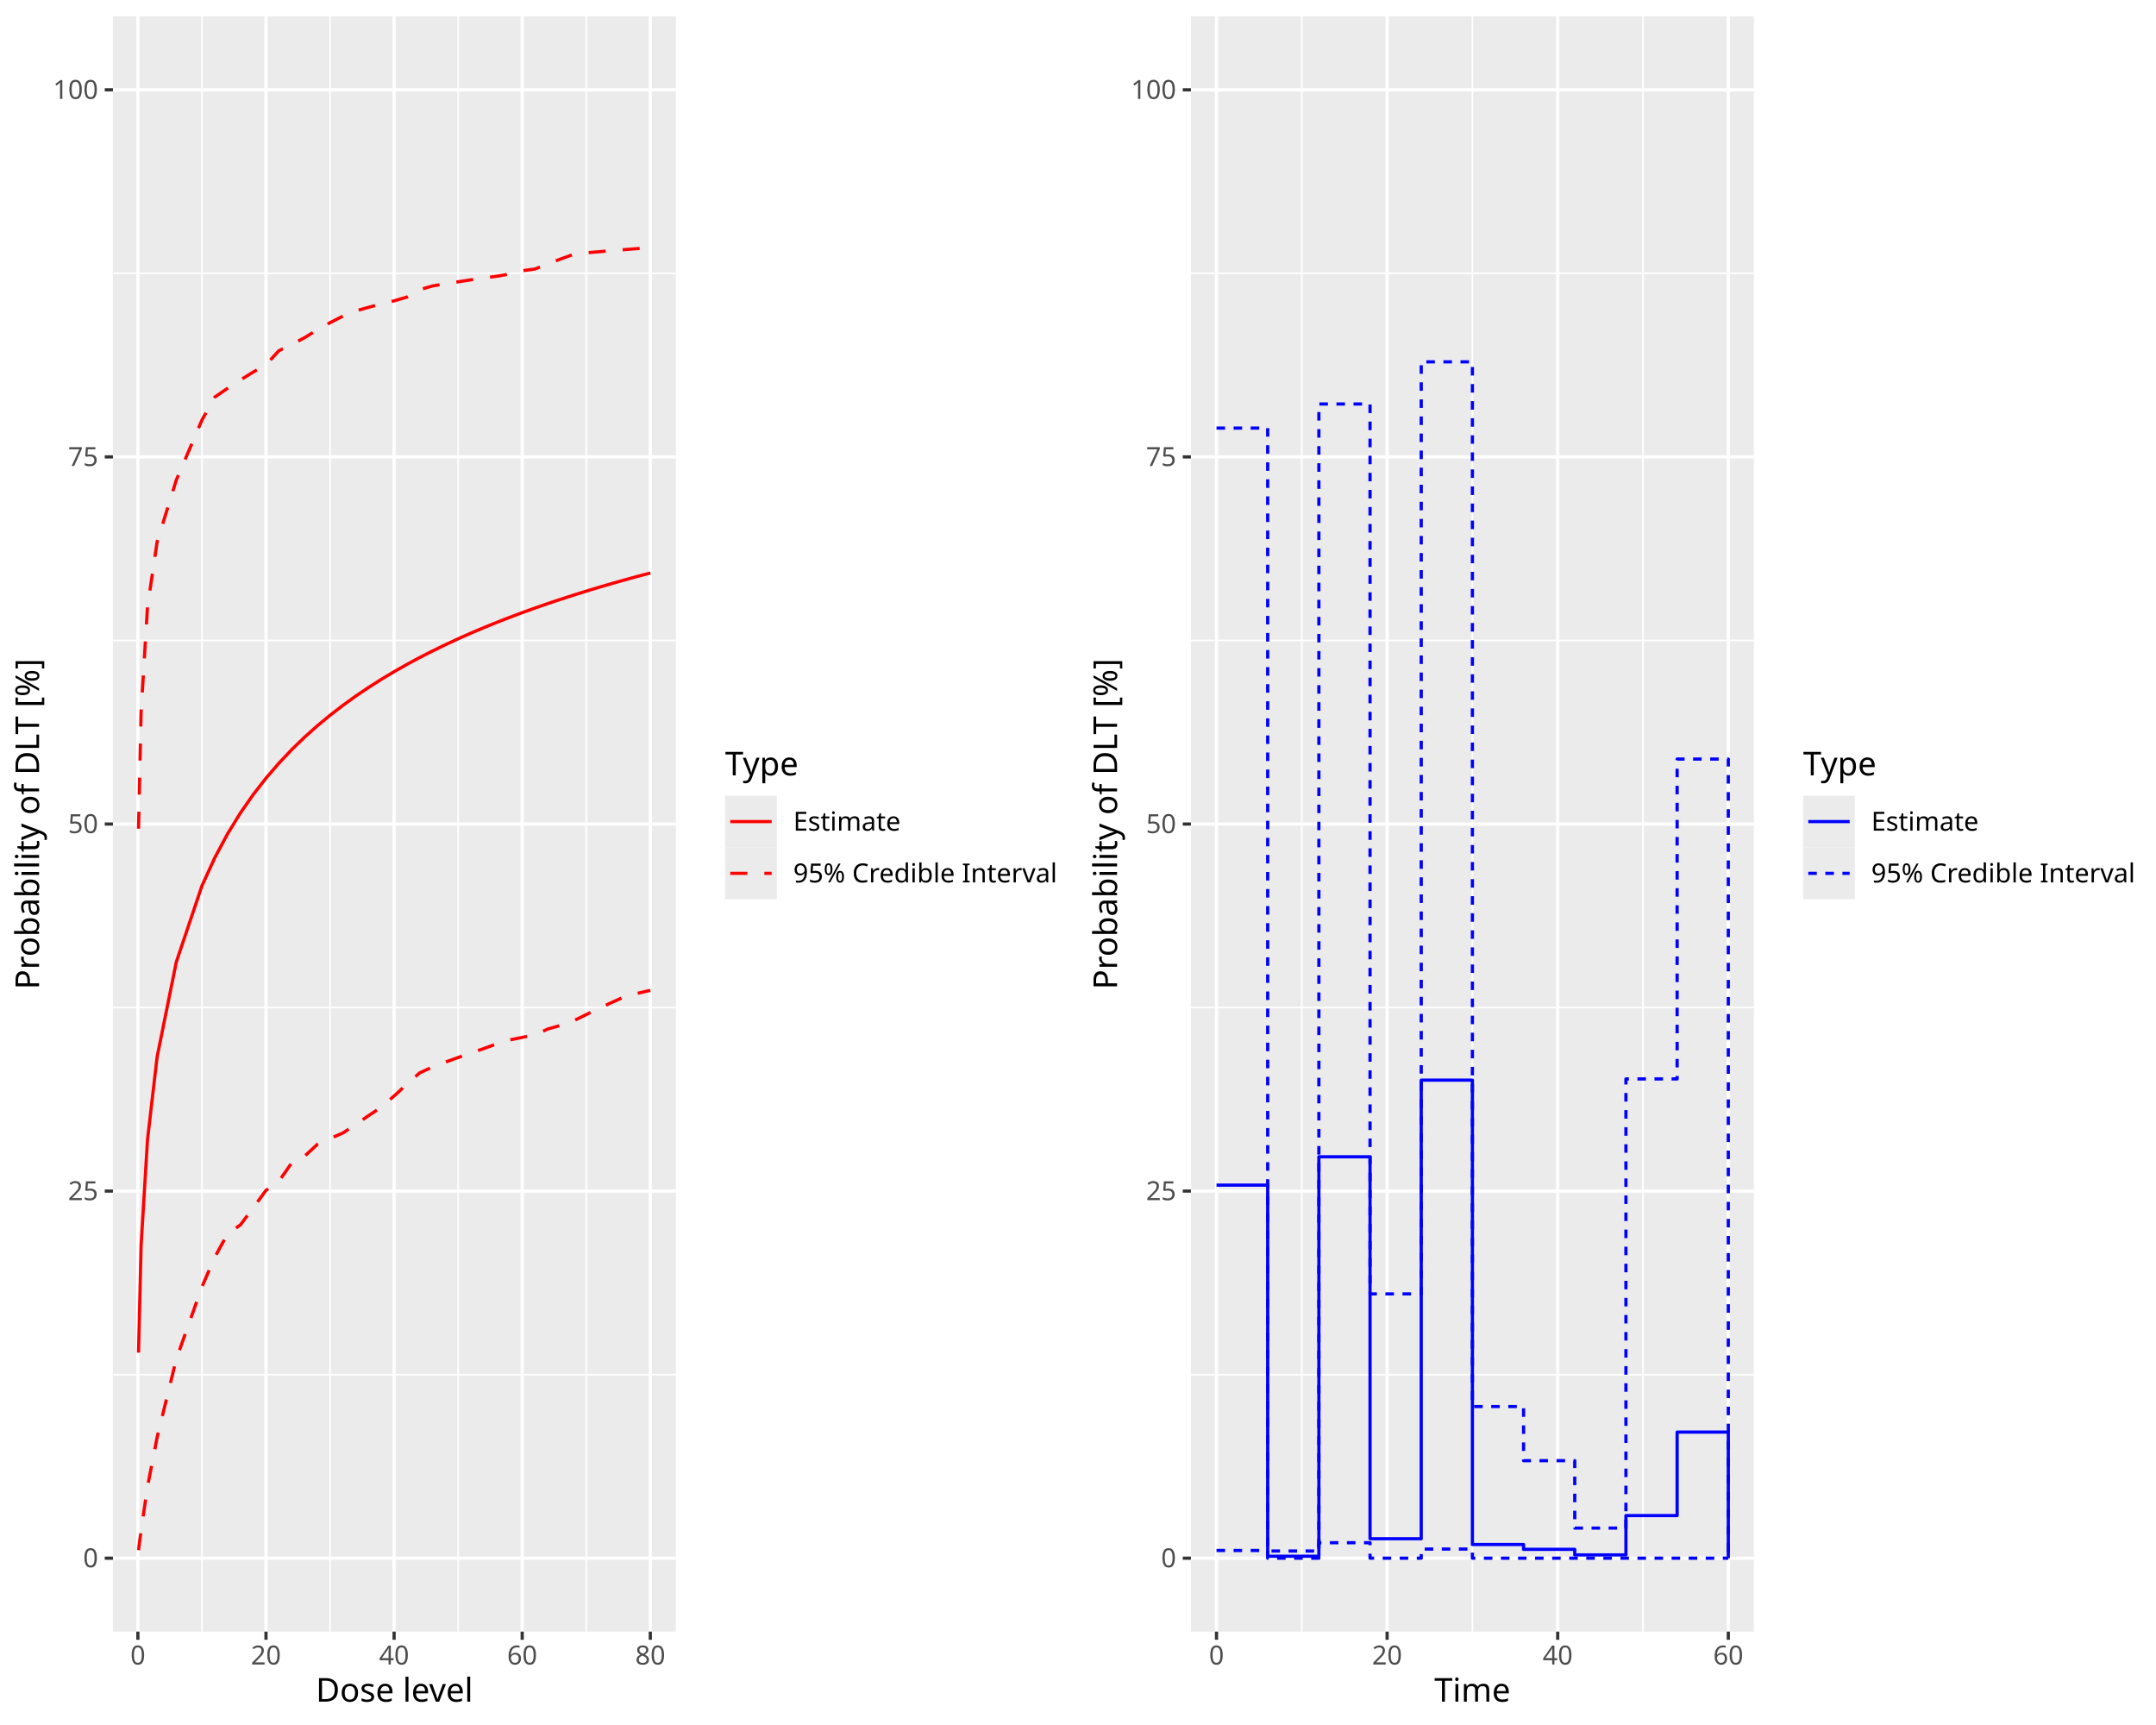
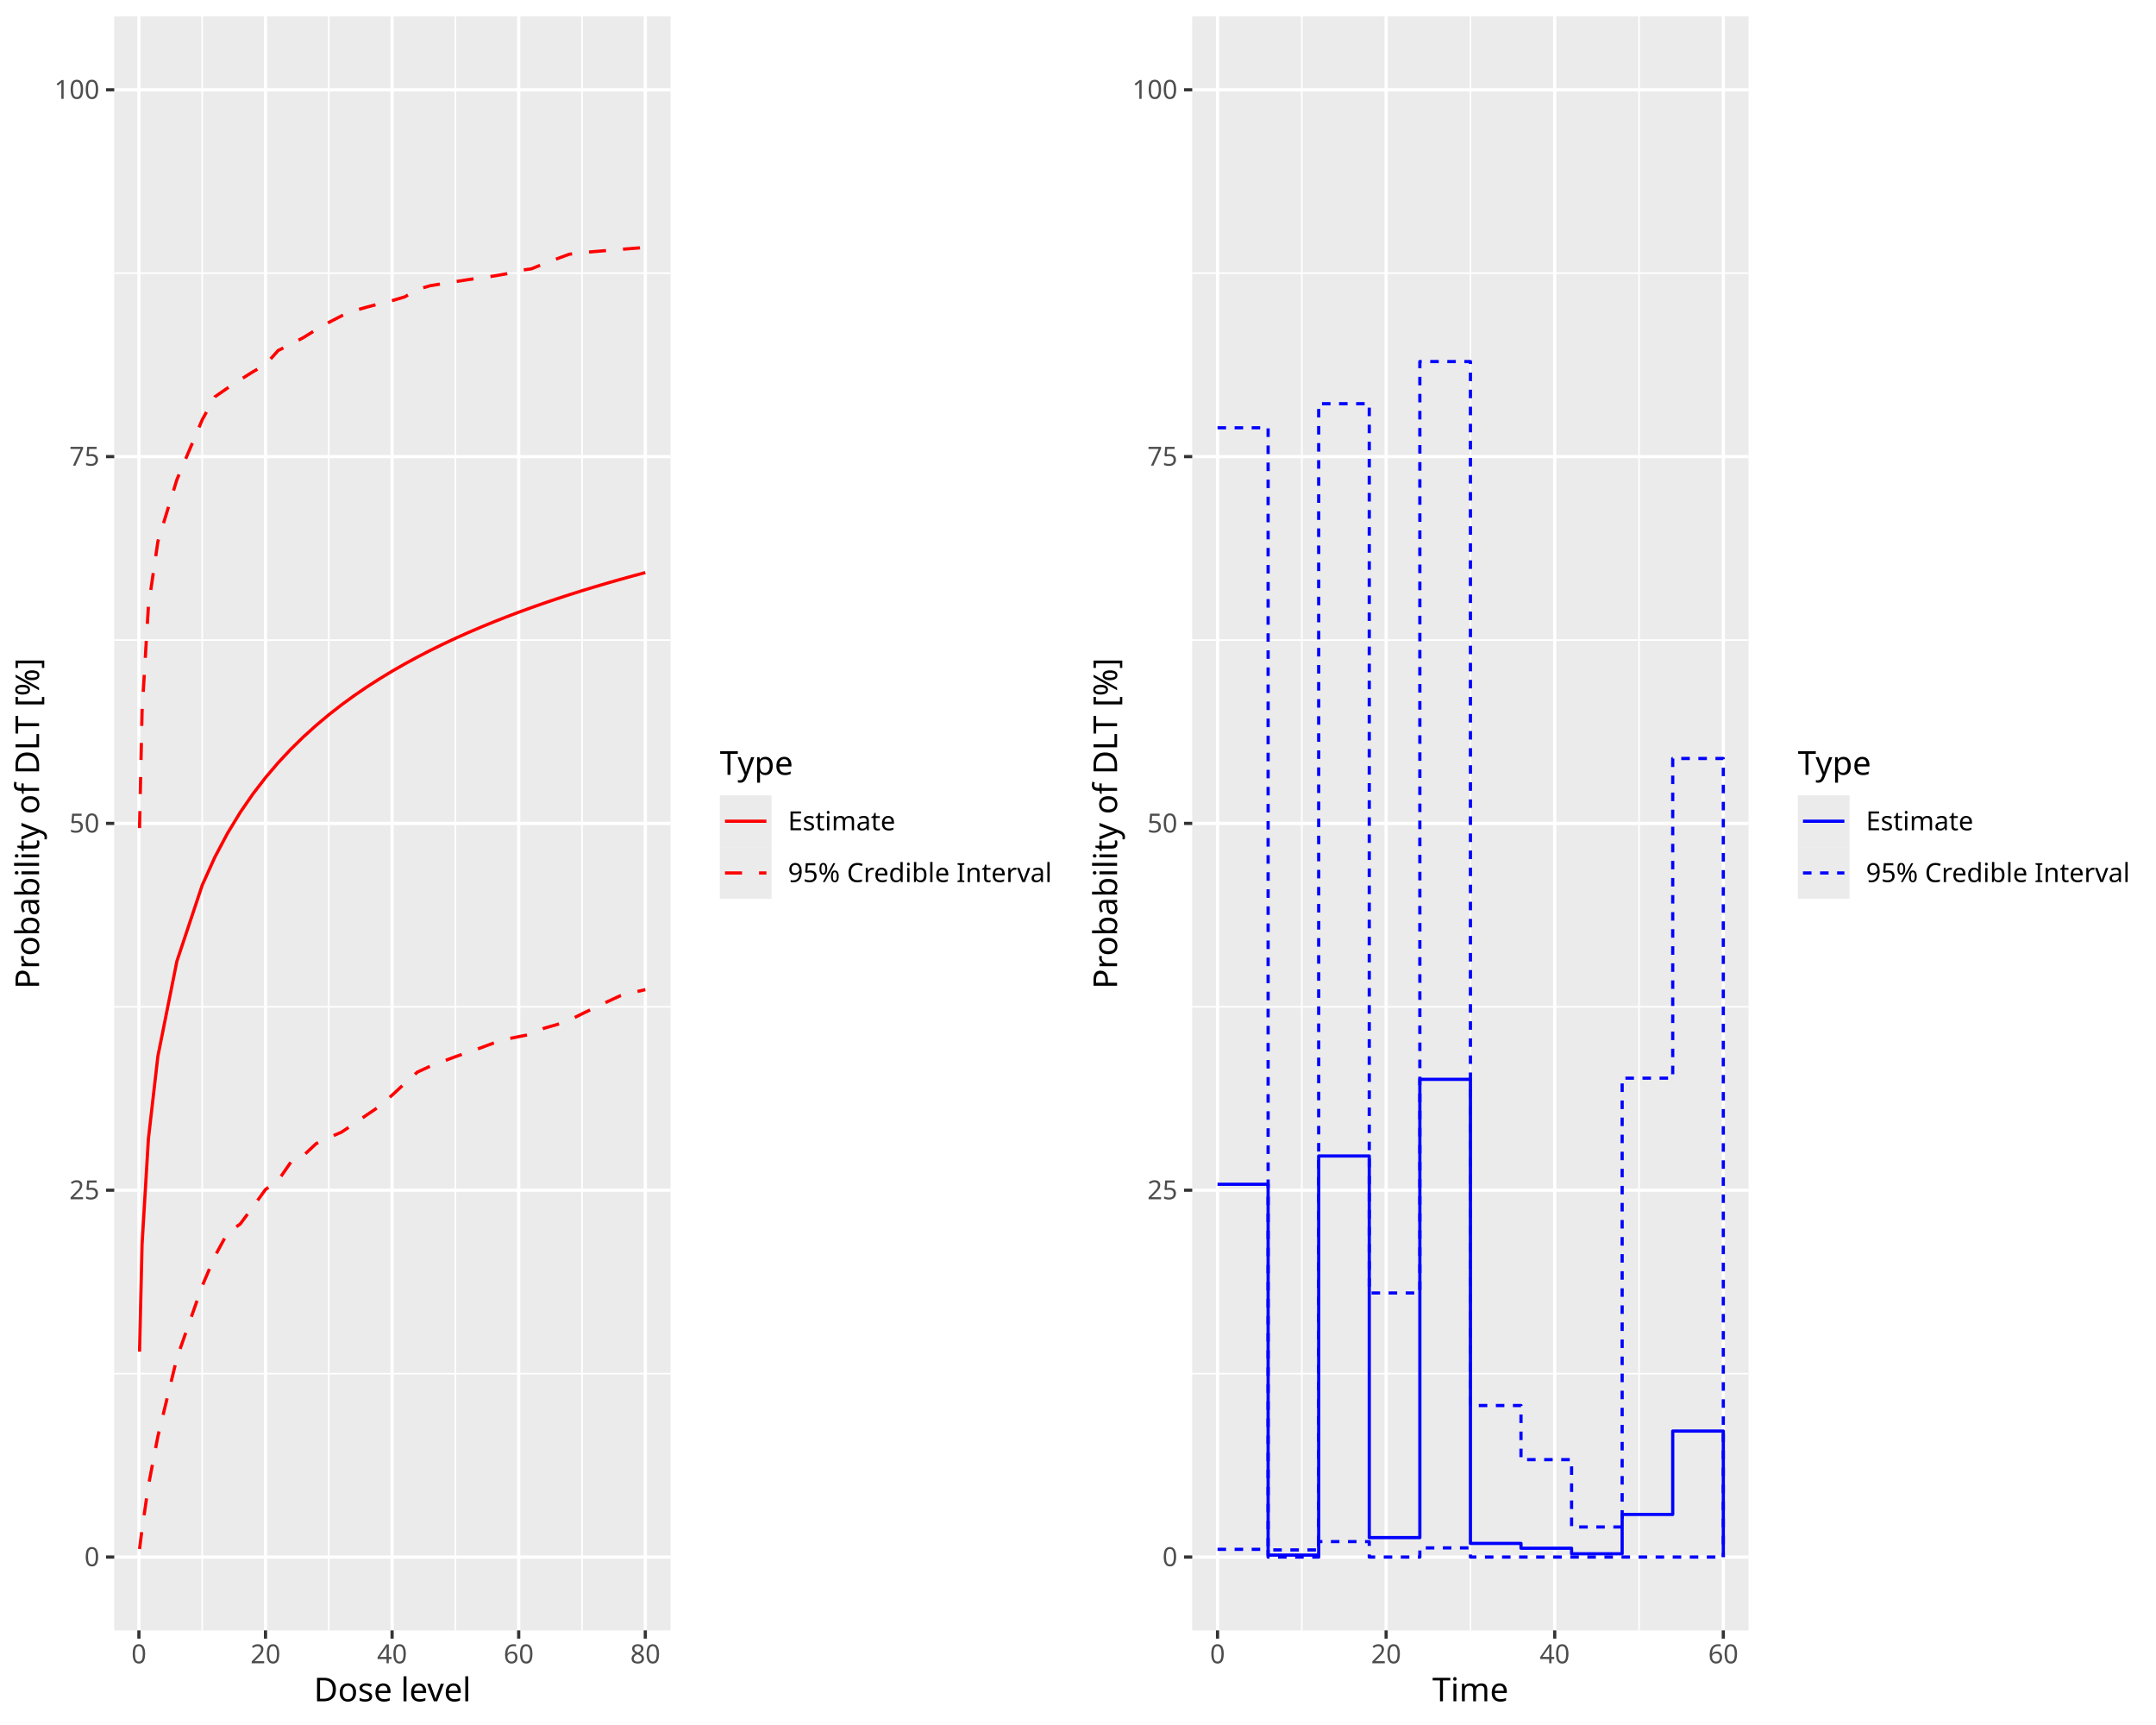
<svg xmlns="http://www.w3.org/2000/svg" class="svglite" data-engine-version="2.0" width="720.00pt" height="576.00pt" viewBox="0 0 720.00 576.00">
  <defs>
    <style type="text/css">
    .svglite line, .svglite polyline, .svglite polygon, .svglite path, .svglite rect, .svglite circle {
      fill: none;
      stroke: #000000;
      stroke-linecap: round;
      stroke-linejoin: round;
      stroke-miterlimit: 10.00;
    }
  </style>
  </defs>
  <rect width="100%" height="100%" style="stroke: none; fill: #FFFFFF;" />
  <defs>
    <clipPath id="cpMC4wMHw3MjAuMDB8MC4wMHw1NzYuMDA=">
      <rect x="0.00" y="0.00" width="720.00" height="576.00" />
    </clipPath>
  </defs>
  <g clip-path="url(#cpMC4wMHw3MjAuMDB8MC4wMHw1NzYuMDA=)">
</g>
  <defs>
    <clipPath id="cpMC4wMHwzNjAuMDB8MC4wMHw1NzYuMDA=">
      <rect x="0.00" y="0.00" width="360.00" height="576.00" />
    </clipPath>
  </defs>
  <g clip-path="url(#cpMC4wMHwzNjAuMDB8MC4wMHw1NzYuMDA=)">
    <rect x="0.00" y="0.00" width="360.00" height="576.00" style="stroke-width: 1.07; stroke: #FFFFFF; fill: #FFFFFF;" />
  </g>
  <g clip-path="url(#cpMC4wMHw3MjAuMDB8MC4wMHw1NzYuMDA=)">
</g>
  <defs>
-     <clipPath id="cpMzcuNzJ8MjI1LjcxfDUuNDh8NTQ0Ljgx">
-       <rect x="37.72" y="5.48" width="187.99" height="539.33" />
+     <clipPath id="cpMzguMTV8MjIzLjk1fDUuNDh8NTQ0LjQy">
+       <rect x="38.15" y="5.48" width="185.79" height="538.94" />
    </clipPath>
  </defs>
-   <g clip-path="url(#cpMzcuNzJ8MjI1LjcxfDUuNDh8NTQ0Ljgx)">
-     <rect x="37.72" y="5.48" width="187.99" height="539.33" style="stroke-width: 1.07; stroke: none; fill: #EBEBEB;" />
-     <polyline points="37.72,459.01 225.71,459.01 " style="stroke-width: 0.53; stroke: #FFFFFF; stroke-linecap: butt;" />
-     <polyline points="37.72,336.43 225.71,336.43 " style="stroke-width: 0.53; stroke: #FFFFFF; stroke-linecap: butt;" />
-     <polyline points="37.72,213.86 225.71,213.86 " style="stroke-width: 0.53; stroke: #FFFFFF; stroke-linecap: butt;" />
-     <polyline points="37.72,91.28 225.71,91.28 " style="stroke-width: 0.53; stroke: #FFFFFF; stroke-linecap: butt;" />
-     <polyline points="67.44,544.81 67.44,5.48 " style="stroke-width: 0.53; stroke: #FFFFFF; stroke-linecap: butt;" />
-     <polyline points="110.22,544.81 110.22,5.48 " style="stroke-width: 0.53; stroke: #FFFFFF; stroke-linecap: butt;" />
-     <polyline points="153.00,544.81 153.00,5.48 " style="stroke-width: 0.53; stroke: #FFFFFF; stroke-linecap: butt;" />
-     <polyline points="195.78,544.81 195.78,5.48 " style="stroke-width: 0.53; stroke: #FFFFFF; stroke-linecap: butt;" />
-     <polyline points="37.72,520.30 225.71,520.30 " style="stroke-width: 1.07; stroke: #FFFFFF; stroke-linecap: butt;" />
-     <polyline points="37.72,397.72 225.71,397.72 " style="stroke-width: 1.07; stroke: #FFFFFF; stroke-linecap: butt;" />
-     <polyline points="37.72,275.15 225.71,275.15 " style="stroke-width: 1.07; stroke: #FFFFFF; stroke-linecap: butt;" />
-     <polyline points="37.72,152.57 225.71,152.57 " style="stroke-width: 1.07; stroke: #FFFFFF; stroke-linecap: butt;" />
-     <polyline points="37.72,29.99 225.71,29.99 " style="stroke-width: 1.07; stroke: #FFFFFF; stroke-linecap: butt;" />
-     <polyline points="46.05,544.81 46.05,5.48 " style="stroke-width: 1.07; stroke: #FFFFFF; stroke-linecap: butt;" />
-     <polyline points="88.83,544.81 88.83,5.48 " style="stroke-width: 1.07; stroke: #FFFFFF; stroke-linecap: butt;" />
-     <polyline points="131.61,544.81 131.61,5.48 " style="stroke-width: 1.07; stroke: #FFFFFF; stroke-linecap: butt;" />
-     <polyline points="174.39,544.81 174.39,5.48 " style="stroke-width: 1.07; stroke: #FFFFFF; stroke-linecap: butt;" />
-     <polyline points="217.17,544.81 217.17,5.48 " style="stroke-width: 1.07; stroke: #FFFFFF; stroke-linecap: butt;" />
-     <polyline points="46.26,517.62 47.12,510.98 49.26,496.45 52.47,479.95 58.88,453.81 67.44,429.71 71.72,419.80 75.99,412.00 80.27,409.02 84.55,403.33 88.83,397.46 93.11,394.47 97.38,388.36 101.66,386.13 105.94,382.15 110.22,380.16 114.50,378.33 118.77,375.50 123.05,372.55 127.33,369.69 131.61,365.96 135.89,362.03 140.16,358.24 144.44,356.29 148.72,354.67 153.00,353.11 157.27,351.60 161.55,350.14 165.83,348.56 170.11,347.26 174.39,346.40 178.66,345.57 182.94,343.60 187.22,342.39 191.50,340.88 195.78,338.78 200.05,336.73 204.33,334.73 208.61,332.77 212.89,331.68 217.17,330.69 " style="stroke-width: 1.07; stroke: #FF0000; stroke-dasharray: 5.69,5.69; stroke-linecap: butt;" />
-     <polyline points="46.26,451.67 47.12,415.84 49.26,380.56 52.47,352.91 58.88,321.21 67.44,295.79 71.72,286.43 75.99,278.44 80.27,271.48 84.55,265.34 88.83,259.84 93.11,254.87 97.38,250.35 101.66,246.20 105.94,242.38 110.22,238.84 114.50,235.54 118.77,232.46 123.05,229.57 127.33,226.85 131.61,224.28 135.89,221.86 140.16,219.55 144.44,217.37 148.72,215.29 153.00,213.30 157.27,211.40 161.55,209.59 165.83,207.85 170.11,206.18 174.39,204.57 178.66,203.03 182.94,201.54 187.22,200.11 191.50,198.73 195.78,197.39 200.05,196.10 204.33,194.85 208.61,193.64 212.89,192.46 217.17,191.33 " style="stroke-width: 1.07; stroke: #FF0000; stroke-linecap: butt;" />
-     <polyline points="46.26,276.72 47.12,237.73 49.26,202.64 52.47,180.95 58.88,160.28 67.44,140.27 71.72,132.60 75.99,129.66 80.27,126.90 84.55,124.23 88.83,121.83 93.11,117.12 97.38,115.02 101.66,112.79 105.94,110.15 110.22,107.75 114.50,105.56 118.77,103.82 123.05,102.62 127.33,101.50 131.61,100.46 135.89,99.20 140.16,96.73 144.44,95.48 148.72,94.78 153.00,94.10 157.27,93.44 161.55,92.83 165.83,92.25 170.11,91.51 174.39,90.40 178.66,89.83 182.94,88.11 187.22,86.49 191.50,84.95 195.78,84.42 200.05,84.05 204.33,83.69 208.61,83.35 212.89,83.01 217.17,82.68 " style="stroke-width: 1.07; stroke: #FF0000; stroke-dasharray: 5.69,5.69; stroke-linecap: butt;" />
+   <g clip-path="url(#cpMzguMTV8MjIzLjk1fDUuNDh8NTQ0LjQy)">
+     <rect x="38.15" y="5.48" width="185.79" height="538.94" style="stroke-width: 1.07; stroke: none; fill: #EBEBEB;" />
+     <polyline points="38.15,458.68 223.95,458.68 " style="stroke-width: 0.53; stroke: #FFFFFF; stroke-linecap: butt;" />
+     <polyline points="38.15,336.19 223.95,336.19 " style="stroke-width: 0.53; stroke: #FFFFFF; stroke-linecap: butt;" />
+     <polyline points="38.15,213.71 223.95,213.71 " style="stroke-width: 0.53; stroke: #FFFFFF; stroke-linecap: butt;" />
+     <polyline points="38.15,91.22 223.95,91.22 " style="stroke-width: 0.53; stroke: #FFFFFF; stroke-linecap: butt;" />
+     <polyline points="67.53,544.42 67.53,5.48 " style="stroke-width: 0.53; stroke: #FFFFFF; stroke-linecap: butt;" />
+     <polyline points="109.80,544.42 109.80,5.48 " style="stroke-width: 0.53; stroke: #FFFFFF; stroke-linecap: butt;" />
+     <polyline points="152.08,544.42 152.08,5.48 " style="stroke-width: 0.53; stroke: #FFFFFF; stroke-linecap: butt;" />
+     <polyline points="194.36,544.42 194.36,5.48 " style="stroke-width: 0.53; stroke: #FFFFFF; stroke-linecap: butt;" />
+     <polyline points="38.15,519.92 223.95,519.92 " style="stroke-width: 1.07; stroke: #FFFFFF; stroke-linecap: butt;" />
+     <polyline points="38.15,397.43 223.95,397.43 " style="stroke-width: 1.07; stroke: #FFFFFF; stroke-linecap: butt;" />
+     <polyline points="38.15,274.95 223.95,274.95 " style="stroke-width: 1.07; stroke: #FFFFFF; stroke-linecap: butt;" />
+     <polyline points="38.15,152.46 223.95,152.46 " style="stroke-width: 1.07; stroke: #FFFFFF; stroke-linecap: butt;" />
+     <polyline points="38.15,29.98 223.95,29.98 " style="stroke-width: 1.07; stroke: #FFFFFF; stroke-linecap: butt;" />
+     <polyline points="46.39,544.42 46.39,5.48 " style="stroke-width: 1.07; stroke: #FFFFFF; stroke-linecap: butt;" />
+     <polyline points="88.67,544.42 88.67,5.48 " style="stroke-width: 1.07; stroke: #FFFFFF; stroke-linecap: butt;" />
+     <polyline points="130.94,544.42 130.94,5.48 " style="stroke-width: 1.07; stroke: #FFFFFF; stroke-linecap: butt;" />
+     <polyline points="173.22,544.42 173.22,5.48 " style="stroke-width: 1.07; stroke: #FFFFFF; stroke-linecap: butt;" />
+     <polyline points="215.50,544.42 215.50,5.48 " style="stroke-width: 1.07; stroke: #FFFFFF; stroke-linecap: butt;" />
+     <polyline points="46.60,517.25 47.44,510.61 49.56,496.09 52.73,479.60 59.07,453.48 67.53,429.40 71.75,419.49 75.98,411.70 80.21,408.72 84.44,403.04 88.67,397.17 92.89,394.19 97.12,388.08 101.35,385.85 105.58,381.87 109.80,379.88 114.03,378.05 118.26,375.22 122.49,372.29 126.72,369.42 130.94,365.70 135.17,361.77 139.40,357.98 143.63,356.03 147.86,354.41 152.08,352.85 156.31,351.34 160.54,349.89 164.77,348.31 169.00,347.01 173.22,346.15 177.45,345.32 181.68,343.35 185.91,342.14 190.13,340.64 194.36,338.54 198.59,336.49 202.82,334.49 207.05,332.53 211.27,331.44 215.50,330.45 " style="stroke-width: 1.07; stroke: #FF0000; stroke-dasharray: 5.69,5.69; stroke-linecap: butt;" />
+     <polyline points="46.60,451.34 47.44,415.54 49.56,380.28 52.73,352.65 59.07,320.98 67.53,295.58 71.75,286.22 75.98,278.24 80.21,271.29 84.44,265.14 88.67,259.65 92.89,254.69 97.12,250.17 101.35,246.03 105.58,242.21 109.80,238.67 114.03,235.37 118.26,232.29 122.49,229.40 126.72,226.69 130.94,224.12 135.17,221.70 139.40,219.40 143.63,217.21 147.86,215.13 152.08,213.15 156.31,211.25 160.54,209.44 164.77,207.70 169.00,206.03 173.22,204.43 177.45,202.89 181.68,201.40 185.91,199.97 190.13,198.59 194.36,197.25 198.59,195.96 202.82,194.71 207.05,193.50 211.27,192.33 215.50,191.19 " style="stroke-width: 1.07; stroke: #FF0000; stroke-linecap: butt;" />
+     <polyline points="46.60,276.52 47.44,237.56 49.56,202.49 52.73,180.82 59.07,160.17 67.53,140.17 71.75,132.50 75.98,129.57 80.21,126.82 84.44,124.15 88.67,121.75 92.89,117.04 97.12,114.94 101.35,112.71 105.58,110.07 109.80,107.67 114.03,105.48 118.26,103.75 122.49,102.55 126.72,101.43 130.94,100.39 135.17,99.13 139.40,96.66 143.63,95.41 147.86,94.71 152.08,94.04 156.31,93.38 160.54,92.77 164.77,92.19 169.00,91.45 173.22,90.34 177.45,89.77 181.68,88.05 185.91,86.44 190.13,84.89 194.36,84.37 198.59,83.99 202.82,83.64 207.05,83.29 211.27,82.95 215.50,82.63 " style="stroke-width: 1.07; stroke: #FF0000; stroke-dasharray: 5.69,5.69; stroke-linecap: butt;" />
  </g>
  <g clip-path="url(#cpMC4wMHw3MjAuMDB8MC4wMHw1NzYuMDA=)">
-     <text x="32.79" y="523.33" text-anchor="end" style="font-size: 8.80px; fill: #4D4D4D; font-family: sans;" textLength="4.89px" lengthAdjust="spacingAndGlyphs">0</text>
-     <text x="32.79" y="400.75" text-anchor="end" style="font-size: 8.80px; fill: #4D4D4D; font-family: sans;" textLength="9.79px" lengthAdjust="spacingAndGlyphs">25</text>
-     <text x="32.79" y="278.17" text-anchor="end" style="font-size: 8.80px; fill: #4D4D4D; font-family: sans;" textLength="9.79px" lengthAdjust="spacingAndGlyphs">50</text>
-     <text x="32.79" y="155.60" text-anchor="end" style="font-size: 8.80px; fill: #4D4D4D; font-family: sans;" textLength="9.79px" lengthAdjust="spacingAndGlyphs">75</text>
-     <text x="32.79" y="33.02" text-anchor="end" style="font-size: 8.80px; fill: #4D4D4D; font-family: sans;" textLength="14.68px" lengthAdjust="spacingAndGlyphs">100</text>
-     <polyline points="34.98,520.30 37.72,520.30 " style="stroke-width: 1.07; stroke: #333333; stroke-linecap: butt;" />
-     <polyline points="34.98,397.72 37.72,397.72 " style="stroke-width: 1.07; stroke: #333333; stroke-linecap: butt;" />
-     <polyline points="34.98,275.15 37.72,275.15 " style="stroke-width: 1.07; stroke: #333333; stroke-linecap: butt;" />
-     <polyline points="34.98,152.57 37.72,152.57 " style="stroke-width: 1.07; stroke: #333333; stroke-linecap: butt;" />
-     <polyline points="34.98,29.99 37.72,29.99 " style="stroke-width: 1.07; stroke: #333333; stroke-linecap: butt;" />
-     <polyline points="46.05,547.55 46.05,544.81 " style="stroke-width: 1.07; stroke: #333333; stroke-linecap: butt;" />
-     <polyline points="88.83,547.55 88.83,544.81 " style="stroke-width: 1.07; stroke: #333333; stroke-linecap: butt;" />
-     <polyline points="131.61,547.55 131.61,544.81 " style="stroke-width: 1.07; stroke: #333333; stroke-linecap: butt;" />
-     <polyline points="174.39,547.55 174.39,544.81 " style="stroke-width: 1.07; stroke: #333333; stroke-linecap: butt;" />
-     <polyline points="217.17,547.55 217.17,544.81 " style="stroke-width: 1.07; stroke: #333333; stroke-linecap: butt;" />
-     <text x="46.05" y="555.80" text-anchor="middle" style="font-size: 8.80px; fill: #4D4D4D; font-family: sans;" textLength="4.89px" lengthAdjust="spacingAndGlyphs">0</text>
-     <text x="88.83" y="555.80" text-anchor="middle" style="font-size: 8.80px; fill: #4D4D4D; font-family: sans;" textLength="9.79px" lengthAdjust="spacingAndGlyphs">20</text>
-     <text x="131.61" y="555.80" text-anchor="middle" style="font-size: 8.80px; fill: #4D4D4D; font-family: sans;" textLength="9.79px" lengthAdjust="spacingAndGlyphs">40</text>
-     <text x="174.39" y="555.80" text-anchor="middle" style="font-size: 8.80px; fill: #4D4D4D; font-family: sans;" textLength="9.79px" lengthAdjust="spacingAndGlyphs">60</text>
-     <text x="217.17" y="555.80" text-anchor="middle" style="font-size: 8.80px; fill: #4D4D4D; font-family: sans;" textLength="9.79px" lengthAdjust="spacingAndGlyphs">80</text>
-     <text x="131.71" y="568.21" text-anchor="middle" style="font-size: 11.00px; font-family: sans;" textLength="51.37px" lengthAdjust="spacingAndGlyphs">Dose level</text>
-     <text transform="translate(13.05,275.15) rotate(-90)" text-anchor="middle" style="font-size: 11.00px; font-family: sans;" textLength="106.38px" lengthAdjust="spacingAndGlyphs">Probability of DLT [%]</text>
-     <rect x="236.67" y="244.55" width="117.85" height="61.19" style="stroke-width: 1.07; stroke: none; fill: #FFFFFF;" />
-     <text x="242.15" y="258.91" style="font-size: 11.00px; font-family: sans;" textLength="24.46px" lengthAdjust="spacingAndGlyphs">Type</text>
-     <rect x="242.15" y="265.70" width="17.28" height="17.28" style="stroke-width: 1.07; stroke: none; fill: #EBEBEB;" />
-     <line x1="243.88" y1="274.34" x2="257.70" y2="274.34" style="stroke-width: 1.07; stroke: #FF0000; stroke-linecap: butt;" />
-     <rect x="242.15" y="282.98" width="17.28" height="17.28" style="stroke-width: 1.07; stroke: none; fill: #EBEBEB;" />
-     <line x1="243.88" y1="291.62" x2="257.70" y2="291.62" style="stroke-width: 1.07; stroke: #FF0000; stroke-dasharray: 5.69,5.69; stroke-linecap: butt;" />
-     <text x="264.91" y="277.37" style="font-size: 8.80px; font-family: sans;" textLength="34.24px" lengthAdjust="spacingAndGlyphs">Estimate</text>
-     <text x="264.91" y="294.65" style="font-size: 8.80px; font-family: sans;" textLength="84.14px" lengthAdjust="spacingAndGlyphs">95% Credible Interval</text>
+     <text x="33.22" y="522.95" text-anchor="end" style="font-size: 8.80px; fill: #4D4D4D; font-family: sans;" textLength="4.89px" lengthAdjust="spacingAndGlyphs">0</text>
+     <text x="33.22" y="400.46" text-anchor="end" style="font-size: 8.80px; fill: #4D4D4D; font-family: sans;" textLength="9.79px" lengthAdjust="spacingAndGlyphs">25</text>
+     <text x="33.22" y="277.98" text-anchor="end" style="font-size: 8.80px; fill: #4D4D4D; font-family: sans;" textLength="9.79px" lengthAdjust="spacingAndGlyphs">50</text>
+     <text x="33.22" y="155.49" text-anchor="end" style="font-size: 8.80px; fill: #4D4D4D; font-family: sans;" textLength="9.79px" lengthAdjust="spacingAndGlyphs">75</text>
+     <text x="33.22" y="33.00" text-anchor="end" style="font-size: 8.80px; fill: #4D4D4D; font-family: sans;" textLength="14.68px" lengthAdjust="spacingAndGlyphs">100</text>
+     <polyline points="35.41,519.92 38.15,519.92 " style="stroke-width: 1.07; stroke: #333333; stroke-linecap: butt;" />
+     <polyline points="35.41,397.43 38.15,397.43 " style="stroke-width: 1.07; stroke: #333333; stroke-linecap: butt;" />
+     <polyline points="35.41,274.95 38.15,274.95 " style="stroke-width: 1.07; stroke: #333333; stroke-linecap: butt;" />
+     <polyline points="35.41,152.46 38.15,152.46 " style="stroke-width: 1.07; stroke: #333333; stroke-linecap: butt;" />
+     <polyline points="35.41,29.98 38.15,29.98 " style="stroke-width: 1.07; stroke: #333333; stroke-linecap: butt;" />
+     <polyline points="46.39,547.16 46.39,544.42 " style="stroke-width: 1.07; stroke: #333333; stroke-linecap: butt;" />
+     <polyline points="88.67,547.16 88.67,544.42 " style="stroke-width: 1.07; stroke: #333333; stroke-linecap: butt;" />
+     <polyline points="130.94,547.16 130.94,544.42 " style="stroke-width: 1.07; stroke: #333333; stroke-linecap: butt;" />
+     <polyline points="173.22,547.16 173.22,544.42 " style="stroke-width: 1.07; stroke: #333333; stroke-linecap: butt;" />
+     <polyline points="215.50,547.16 215.50,544.42 " style="stroke-width: 1.07; stroke: #333333; stroke-linecap: butt;" />
+     <text x="46.39" y="555.40" text-anchor="middle" style="font-size: 8.80px; fill: #4D4D4D; font-family: sans;" textLength="4.89px" lengthAdjust="spacingAndGlyphs">0</text>
+     <text x="88.67" y="555.40" text-anchor="middle" style="font-size: 8.80px; fill: #4D4D4D; font-family: sans;" textLength="9.79px" lengthAdjust="spacingAndGlyphs">20</text>
+     <text x="130.94" y="555.40" text-anchor="middle" style="font-size: 8.80px; fill: #4D4D4D; font-family: sans;" textLength="9.79px" lengthAdjust="spacingAndGlyphs">40</text>
+     <text x="173.22" y="555.40" text-anchor="middle" style="font-size: 8.80px; fill: #4D4D4D; font-family: sans;" textLength="9.79px" lengthAdjust="spacingAndGlyphs">60</text>
+     <text x="215.50" y="555.40" text-anchor="middle" style="font-size: 8.80px; fill: #4D4D4D; font-family: sans;" textLength="9.79px" lengthAdjust="spacingAndGlyphs">80</text>
+     <text x="131.05" y="568.10" text-anchor="middle" style="font-size: 11.00px; font-family: sans;" textLength="51.37px" lengthAdjust="spacingAndGlyphs">Dose level</text>
+     <text transform="translate(13.05,274.95) rotate(-90)" text-anchor="middle" style="font-size: 11.00px; font-family: sans;" textLength="106.38px" lengthAdjust="spacingAndGlyphs">Probability of DLT [%]</text>
+     <rect x="234.91" y="244.29" width="119.61" height="61.32" style="stroke-width: 1.07; stroke: none; fill: #FFFFFF;" />
+     <text x="240.39" y="258.71" style="font-size: 11.00px; font-family: sans;" textLength="24.46px" lengthAdjust="spacingAndGlyphs">Type</text>
+     <rect x="240.39" y="265.57" width="17.28" height="17.28" style="stroke-width: 1.07; stroke: none; fill: #EBEBEB;" />
+     <line x1="242.11" y1="274.21" x2="255.94" y2="274.21" style="stroke-width: 1.07; stroke: #FF0000; stroke-linecap: butt;" />
+     <rect x="240.39" y="282.85" width="17.28" height="17.28" style="stroke-width: 1.07; stroke: none; fill: #EBEBEB;" />
+     <line x1="242.11" y1="291.49" x2="255.94" y2="291.49" style="stroke-width: 1.07; stroke: #FF0000; stroke-dasharray: 5.69,5.69; stroke-linecap: butt;" />
+     <text x="263.15" y="277.24" style="font-size: 8.80px; font-family: sans;" textLength="34.24px" lengthAdjust="spacingAndGlyphs">Estimate</text>
+     <text x="263.15" y="294.52" style="font-size: 8.80px; font-family: sans;" textLength="84.14px" lengthAdjust="spacingAndGlyphs">95% Credible Interval</text>
  </g>
  <defs>
    <clipPath id="cpMzYwLjAwfDcyMC4wMHwwLjAwfDU3Ni4wMA==">
      <rect x="360.00" y="0.00" width="360.00" height="576.00" />
    </clipPath>
  </defs>
  <g clip-path="url(#cpMzYwLjAwfDcyMC4wMHwwLjAwfDU3Ni4wMA==)">
    <rect x="360.00" y="0.00" width="360.00" height="576.00" style="stroke-width: 1.07; stroke: #FFFFFF; fill: #FFFFFF;" />
  </g>
  <g clip-path="url(#cpMC4wMHw3MjAuMDB8MC4wMHw1NzYuMDA=)">
</g>
  <defs>
-     <clipPath id="cpMzk3LjcyfDU4NS43MXw1LjQ4fDU0NC44MQ==">
-       <rect x="397.72" y="5.48" width="187.99" height="539.33" />
+     <clipPath id="cpMzk4LjE1fDU4My45NXw1LjQ4fDU0NC40Mg==">
+       <rect x="398.15" y="5.48" width="185.79" height="538.94" />
    </clipPath>
  </defs>
-   <g clip-path="url(#cpMzk3LjcyfDU4NS43MXw1LjQ4fDU0NC44MQ==)">
-     <rect x="397.72" y="5.48" width="187.99" height="539.33" style="stroke-width: 1.07; stroke: none; fill: #EBEBEB;" />
-     <polyline points="397.72,459.01 585.71,459.01 " style="stroke-width: 0.53; stroke: #FFFFFF; stroke-linecap: butt;" />
-     <polyline points="397.72,336.43 585.71,336.43 " style="stroke-width: 0.53; stroke: #FFFFFF; stroke-linecap: butt;" />
-     <polyline points="397.72,213.86 585.71,213.86 " style="stroke-width: 0.53; stroke: #FFFFFF; stroke-linecap: butt;" />
-     <polyline points="397.72,91.28 585.71,91.28 " style="stroke-width: 0.53; stroke: #FFFFFF; stroke-linecap: butt;" />
-     <polyline points="434.75,544.81 434.75,5.48 " style="stroke-width: 0.53; stroke: #FFFFFF; stroke-linecap: butt;" />
-     <polyline points="491.71,544.81 491.71,5.48 " style="stroke-width: 0.53; stroke: #FFFFFF; stroke-linecap: butt;" />
-     <polyline points="548.68,544.81 548.68,5.48 " style="stroke-width: 0.53; stroke: #FFFFFF; stroke-linecap: butt;" />
-     <polyline points="397.72,520.30 585.71,520.30 " style="stroke-width: 1.07; stroke: #FFFFFF; stroke-linecap: butt;" />
-     <polyline points="397.72,397.72 585.71,397.72 " style="stroke-width: 1.07; stroke: #FFFFFF; stroke-linecap: butt;" />
-     <polyline points="397.72,275.15 585.71,275.15 " style="stroke-width: 1.07; stroke: #FFFFFF; stroke-linecap: butt;" />
-     <polyline points="397.72,152.57 585.71,152.57 " style="stroke-width: 1.07; stroke: #FFFFFF; stroke-linecap: butt;" />
-     <polyline points="397.72,29.99 585.71,29.99 " style="stroke-width: 1.07; stroke: #FFFFFF; stroke-linecap: butt;" />
-     <polyline points="406.26,544.81 406.26,5.48 " style="stroke-width: 1.07; stroke: #FFFFFF; stroke-linecap: butt;" />
-     <polyline points="463.23,544.81 463.23,5.48 " style="stroke-width: 1.07; stroke: #FFFFFF; stroke-linecap: butt;" />
-     <polyline points="520.20,544.81 520.20,5.48 " style="stroke-width: 1.07; stroke: #FFFFFF; stroke-linecap: butt;" />
-     <polyline points="577.17,544.81 577.17,5.48 " style="stroke-width: 1.07; stroke: #FFFFFF; stroke-linecap: butt;" />
-     <polyline points="406.26,517.72 423.35,517.72 423.35,520.30 440.44,520.30 440.44,515.13 457.53,515.13 457.53,520.30 474.62,520.30 474.62,517.25 491.71,517.25 491.71,520.30 508.80,520.30 508.80,520.30 525.89,520.30 525.89,520.30 542.98,520.30 542.98,520.30 560.08,520.30 560.08,520.30 577.17,520.30 577.17,520.30 " style="stroke-width: 1.07; stroke: #0000FF; stroke-dasharray: 2.85,2.85; stroke-linecap: butt;" />
-     <polyline points="406.26,395.73 423.35,395.73 423.35,519.65 440.44,519.65 440.44,386.27 457.53,386.27 457.53,513.80 474.62,513.80 474.62,360.67 491.71,360.67 491.71,515.73 508.80,515.73 508.80,517.35 525.89,517.35 525.89,519.21 542.98,519.21 542.98,506.07 560.08,506.07 560.08,478.20 577.17,478.20 577.17,520.30 " style="stroke-width: 1.07; stroke: #0000FF; stroke-linecap: butt;" />
-     <polyline points="406.26,142.95 423.35,142.95 423.35,517.90 440.44,517.90 440.44,134.90 457.53,134.90 457.53,432.05 474.62,432.05 474.62,120.82 491.71,120.82 491.71,469.66 508.80,469.66 508.80,487.74 525.89,487.74 525.89,510.25 542.98,510.25 542.98,360.27 560.08,360.27 560.08,253.46 577.17,253.46 577.17,520.30 " style="stroke-width: 1.07; stroke: #0000FF; stroke-dasharray: 2.85,2.85; stroke-linecap: butt;" />
+   <g clip-path="url(#cpMzk4LjE1fDU4My45NXw1LjQ4fDU0NC40Mg==)">
+     <rect x="398.15" y="5.48" width="185.79" height="538.94" style="stroke-width: 1.07; stroke: none; fill: #EBEBEB;" />
+     <polyline points="398.15,458.68 583.95,458.68 " style="stroke-width: 0.53; stroke: #FFFFFF; stroke-linecap: butt;" />
+     <polyline points="398.15,336.19 583.95,336.19 " style="stroke-width: 0.53; stroke: #FFFFFF; stroke-linecap: butt;" />
+     <polyline points="398.15,213.71 583.95,213.71 " style="stroke-width: 0.53; stroke: #FFFFFF; stroke-linecap: butt;" />
+     <polyline points="398.15,91.22 583.95,91.22 " style="stroke-width: 0.53; stroke: #FFFFFF; stroke-linecap: butt;" />
+     <polyline points="434.75,544.42 434.75,5.48 " style="stroke-width: 0.53; stroke: #FFFFFF; stroke-linecap: butt;" />
+     <polyline points="491.05,544.42 491.05,5.48 " style="stroke-width: 0.53; stroke: #FFFFFF; stroke-linecap: butt;" />
+     <polyline points="547.35,544.42 547.35,5.48 " style="stroke-width: 0.53; stroke: #FFFFFF; stroke-linecap: butt;" />
+     <polyline points="398.15,519.92 583.95,519.92 " style="stroke-width: 1.07; stroke: #FFFFFF; stroke-linecap: butt;" />
+     <polyline points="398.15,397.43 583.95,397.43 " style="stroke-width: 1.07; stroke: #FFFFFF; stroke-linecap: butt;" />
+     <polyline points="398.15,274.95 583.95,274.95 " style="stroke-width: 1.07; stroke: #FFFFFF; stroke-linecap: butt;" />
+     <polyline points="398.15,152.46 583.95,152.46 " style="stroke-width: 1.07; stroke: #FFFFFF; stroke-linecap: butt;" />
+     <polyline points="398.15,29.98 583.95,29.98 " style="stroke-width: 1.07; stroke: #FFFFFF; stroke-linecap: butt;" />
+     <polyline points="406.60,544.42 406.60,5.48 " style="stroke-width: 1.07; stroke: #FFFFFF; stroke-linecap: butt;" />
+     <polyline points="462.90,544.42 462.90,5.48 " style="stroke-width: 1.07; stroke: #FFFFFF; stroke-linecap: butt;" />
+     <polyline points="519.20,544.42 519.20,5.48 " style="stroke-width: 1.07; stroke: #FFFFFF; stroke-linecap: butt;" />
+     <polyline points="575.50,544.42 575.50,5.48 " style="stroke-width: 1.07; stroke: #FFFFFF; stroke-linecap: butt;" />
+     <polyline points="406.60,517.34 423.49,517.34 423.49,519.92 440.38,519.92 440.38,514.76 457.27,514.76 457.27,519.92 474.16,519.92 474.16,516.87 491.05,516.87 491.05,519.92 507.94,519.92 507.94,519.92 524.83,519.92 524.83,519.92 541.72,519.92 541.72,519.92 558.61,519.92 558.61,519.92 575.50,519.92 575.50,519.92 " style="stroke-width: 1.07; stroke: #0000FF; stroke-dasharray: 2.85,2.85; stroke-linecap: butt;" />
+     <polyline points="406.60,395.45 423.49,395.45 423.49,519.27 440.38,519.27 440.38,385.99 457.27,385.99 457.27,513.43 474.16,513.43 474.16,360.41 491.05,360.41 491.05,515.36 507.94,515.36 507.94,516.98 524.83,516.98 524.83,518.83 541.72,518.83 541.72,505.70 558.61,505.70 558.61,477.85 575.50,477.85 575.50,519.92 " style="stroke-width: 1.07; stroke: #0000FF; stroke-linecap: butt;" />
+     <polyline points="406.60,142.84 423.49,142.84 423.49,517.53 440.38,517.53 440.38,134.80 457.27,134.80 457.27,431.74 474.16,431.74 474.16,120.73 491.05,120.73 491.05,469.32 507.94,469.32 507.94,487.39 524.83,487.39 524.83,509.88 541.72,509.88 541.72,360.01 558.61,360.01 558.61,253.27 575.50,253.27 575.50,519.92 " style="stroke-width: 1.07; stroke: #0000FF; stroke-dasharray: 2.85,2.85; stroke-linecap: butt;" />
  </g>
  <g clip-path="url(#cpMC4wMHw3MjAuMDB8MC4wMHw1NzYuMDA=)">
-     <text x="392.79" y="523.33" text-anchor="end" style="font-size: 8.80px; fill: #4D4D4D; font-family: sans;" textLength="4.89px" lengthAdjust="spacingAndGlyphs">0</text>
-     <text x="392.79" y="400.75" text-anchor="end" style="font-size: 8.80px; fill: #4D4D4D; font-family: sans;" textLength="9.79px" lengthAdjust="spacingAndGlyphs">25</text>
-     <text x="392.79" y="278.17" text-anchor="end" style="font-size: 8.80px; fill: #4D4D4D; font-family: sans;" textLength="9.79px" lengthAdjust="spacingAndGlyphs">50</text>
-     <text x="392.79" y="155.60" text-anchor="end" style="font-size: 8.80px; fill: #4D4D4D; font-family: sans;" textLength="9.79px" lengthAdjust="spacingAndGlyphs">75</text>
-     <text x="392.79" y="33.02" text-anchor="end" style="font-size: 8.80px; fill: #4D4D4D; font-family: sans;" textLength="14.68px" lengthAdjust="spacingAndGlyphs">100</text>
-     <polyline points="394.98,520.30 397.72,520.30 " style="stroke-width: 1.07; stroke: #333333; stroke-linecap: butt;" />
-     <polyline points="394.98,397.72 397.72,397.72 " style="stroke-width: 1.07; stroke: #333333; stroke-linecap: butt;" />
-     <polyline points="394.98,275.15 397.72,275.15 " style="stroke-width: 1.07; stroke: #333333; stroke-linecap: butt;" />
-     <polyline points="394.98,152.57 397.72,152.57 " style="stroke-width: 1.07; stroke: #333333; stroke-linecap: butt;" />
-     <polyline points="394.98,29.99 397.72,29.99 " style="stroke-width: 1.07; stroke: #333333; stroke-linecap: butt;" />
-     <polyline points="406.26,547.55 406.26,544.81 " style="stroke-width: 1.07; stroke: #333333; stroke-linecap: butt;" />
-     <polyline points="463.23,547.55 463.23,544.81 " style="stroke-width: 1.07; stroke: #333333; stroke-linecap: butt;" />
-     <polyline points="520.20,547.55 520.20,544.81 " style="stroke-width: 1.07; stroke: #333333; stroke-linecap: butt;" />
-     <polyline points="577.17,547.55 577.17,544.81 " style="stroke-width: 1.07; stroke: #333333; stroke-linecap: butt;" />
-     <text x="406.26" y="555.80" text-anchor="middle" style="font-size: 8.80px; fill: #4D4D4D; font-family: sans;" textLength="4.89px" lengthAdjust="spacingAndGlyphs">0</text>
-     <text x="463.23" y="555.80" text-anchor="middle" style="font-size: 8.80px; fill: #4D4D4D; font-family: sans;" textLength="9.79px" lengthAdjust="spacingAndGlyphs">20</text>
-     <text x="520.20" y="555.80" text-anchor="middle" style="font-size: 8.80px; fill: #4D4D4D; font-family: sans;" textLength="9.79px" lengthAdjust="spacingAndGlyphs">40</text>
-     <text x="577.17" y="555.80" text-anchor="middle" style="font-size: 8.80px; fill: #4D4D4D; font-family: sans;" textLength="9.79px" lengthAdjust="spacingAndGlyphs">60</text>
-     <text x="491.71" y="568.21" text-anchor="middle" style="font-size: 11.00px; font-family: sans;" textLength="24.45px" lengthAdjust="spacingAndGlyphs">Time</text>
-     <text transform="translate(373.05,275.15) rotate(-90)" text-anchor="middle" style="font-size: 11.00px; font-family: sans;" textLength="106.38px" lengthAdjust="spacingAndGlyphs">Probability of DLT [%]</text>
-     <rect x="596.67" y="244.55" width="117.85" height="61.19" style="stroke-width: 1.07; stroke: none; fill: #FFFFFF;" />
-     <text x="602.15" y="258.91" style="font-size: 11.00px; font-family: sans;" textLength="24.46px" lengthAdjust="spacingAndGlyphs">Type</text>
-     <rect x="602.15" y="265.70" width="17.28" height="17.28" style="stroke-width: 1.07; stroke: none; fill: #EBEBEB;" />
-     <line x1="603.88" y1="274.34" x2="617.70" y2="274.34" style="stroke-width: 1.07; stroke: #0000FF; stroke-linecap: butt;" />
-     <rect x="602.15" y="282.98" width="17.28" height="17.28" style="stroke-width: 1.07; stroke: none; fill: #EBEBEB;" />
-     <line x1="603.88" y1="291.62" x2="617.70" y2="291.62" style="stroke-width: 1.07; stroke: #0000FF; stroke-dasharray: 2.85,2.85; stroke-linecap: butt;" />
-     <text x="624.91" y="277.37" style="font-size: 8.80px; font-family: sans;" textLength="34.24px" lengthAdjust="spacingAndGlyphs">Estimate</text>
-     <text x="624.91" y="294.65" style="font-size: 8.80px; font-family: sans;" textLength="84.14px" lengthAdjust="spacingAndGlyphs">95% Credible Interval</text>
+     <text x="393.22" y="522.95" text-anchor="end" style="font-size: 8.80px; fill: #4D4D4D; font-family: sans;" textLength="4.89px" lengthAdjust="spacingAndGlyphs">0</text>
+     <text x="393.22" y="400.46" text-anchor="end" style="font-size: 8.80px; fill: #4D4D4D; font-family: sans;" textLength="9.79px" lengthAdjust="spacingAndGlyphs">25</text>
+     <text x="393.22" y="277.98" text-anchor="end" style="font-size: 8.80px; fill: #4D4D4D; font-family: sans;" textLength="9.79px" lengthAdjust="spacingAndGlyphs">50</text>
+     <text x="393.22" y="155.49" text-anchor="end" style="font-size: 8.80px; fill: #4D4D4D; font-family: sans;" textLength="9.79px" lengthAdjust="spacingAndGlyphs">75</text>
+     <text x="393.22" y="33.00" text-anchor="end" style="font-size: 8.80px; fill: #4D4D4D; font-family: sans;" textLength="14.68px" lengthAdjust="spacingAndGlyphs">100</text>
+     <polyline points="395.41,519.92 398.15,519.92 " style="stroke-width: 1.07; stroke: #333333; stroke-linecap: butt;" />
+     <polyline points="395.41,397.43 398.15,397.43 " style="stroke-width: 1.07; stroke: #333333; stroke-linecap: butt;" />
+     <polyline points="395.41,274.95 398.15,274.95 " style="stroke-width: 1.07; stroke: #333333; stroke-linecap: butt;" />
+     <polyline points="395.41,152.46 398.15,152.46 " style="stroke-width: 1.07; stroke: #333333; stroke-linecap: butt;" />
+     <polyline points="395.41,29.98 398.15,29.98 " style="stroke-width: 1.07; stroke: #333333; stroke-linecap: butt;" />
+     <polyline points="406.60,547.16 406.60,544.42 " style="stroke-width: 1.07; stroke: #333333; stroke-linecap: butt;" />
+     <polyline points="462.90,547.16 462.90,544.42 " style="stroke-width: 1.07; stroke: #333333; stroke-linecap: butt;" />
+     <polyline points="519.20,547.16 519.20,544.42 " style="stroke-width: 1.07; stroke: #333333; stroke-linecap: butt;" />
+     <polyline points="575.50,547.16 575.50,544.42 " style="stroke-width: 1.07; stroke: #333333; stroke-linecap: butt;" />
+     <text x="406.60" y="555.40" text-anchor="middle" style="font-size: 8.80px; fill: #4D4D4D; font-family: sans;" textLength="4.89px" lengthAdjust="spacingAndGlyphs">0</text>
+     <text x="462.90" y="555.40" text-anchor="middle" style="font-size: 8.80px; fill: #4D4D4D; font-family: sans;" textLength="9.79px" lengthAdjust="spacingAndGlyphs">20</text>
+     <text x="519.20" y="555.40" text-anchor="middle" style="font-size: 8.80px; fill: #4D4D4D; font-family: sans;" textLength="9.79px" lengthAdjust="spacingAndGlyphs">40</text>
+     <text x="575.50" y="555.40" text-anchor="middle" style="font-size: 8.80px; fill: #4D4D4D; font-family: sans;" textLength="9.79px" lengthAdjust="spacingAndGlyphs">60</text>
+     <text x="491.05" y="568.10" text-anchor="middle" style="font-size: 11.00px; font-family: sans;" textLength="24.45px" lengthAdjust="spacingAndGlyphs">Time</text>
+     <text transform="translate(373.05,274.95) rotate(-90)" text-anchor="middle" style="font-size: 11.00px; font-family: sans;" textLength="106.38px" lengthAdjust="spacingAndGlyphs">Probability of DLT [%]</text>
+     <rect x="594.91" y="244.29" width="119.61" height="61.32" style="stroke-width: 1.07; stroke: none; fill: #FFFFFF;" />
+     <text x="600.39" y="258.71" style="font-size: 11.00px; font-family: sans;" textLength="24.46px" lengthAdjust="spacingAndGlyphs">Type</text>
+     <rect x="600.39" y="265.57" width="17.28" height="17.28" style="stroke-width: 1.07; stroke: none; fill: #EBEBEB;" />
+     <line x1="602.11" y1="274.21" x2="615.94" y2="274.21" style="stroke-width: 1.07; stroke: #0000FF; stroke-linecap: butt;" />
+     <rect x="600.39" y="282.85" width="17.28" height="17.28" style="stroke-width: 1.07; stroke: none; fill: #EBEBEB;" />
+     <line x1="602.11" y1="291.49" x2="615.94" y2="291.49" style="stroke-width: 1.07; stroke: #0000FF; stroke-dasharray: 2.85,2.85; stroke-linecap: butt;" />
+     <text x="623.15" y="277.24" style="font-size: 8.80px; font-family: sans;" textLength="34.24px" lengthAdjust="spacingAndGlyphs">Estimate</text>
+     <text x="623.15" y="294.52" style="font-size: 8.80px; font-family: sans;" textLength="84.14px" lengthAdjust="spacingAndGlyphs">95% Credible Interval</text>
  </g>
</svg>
